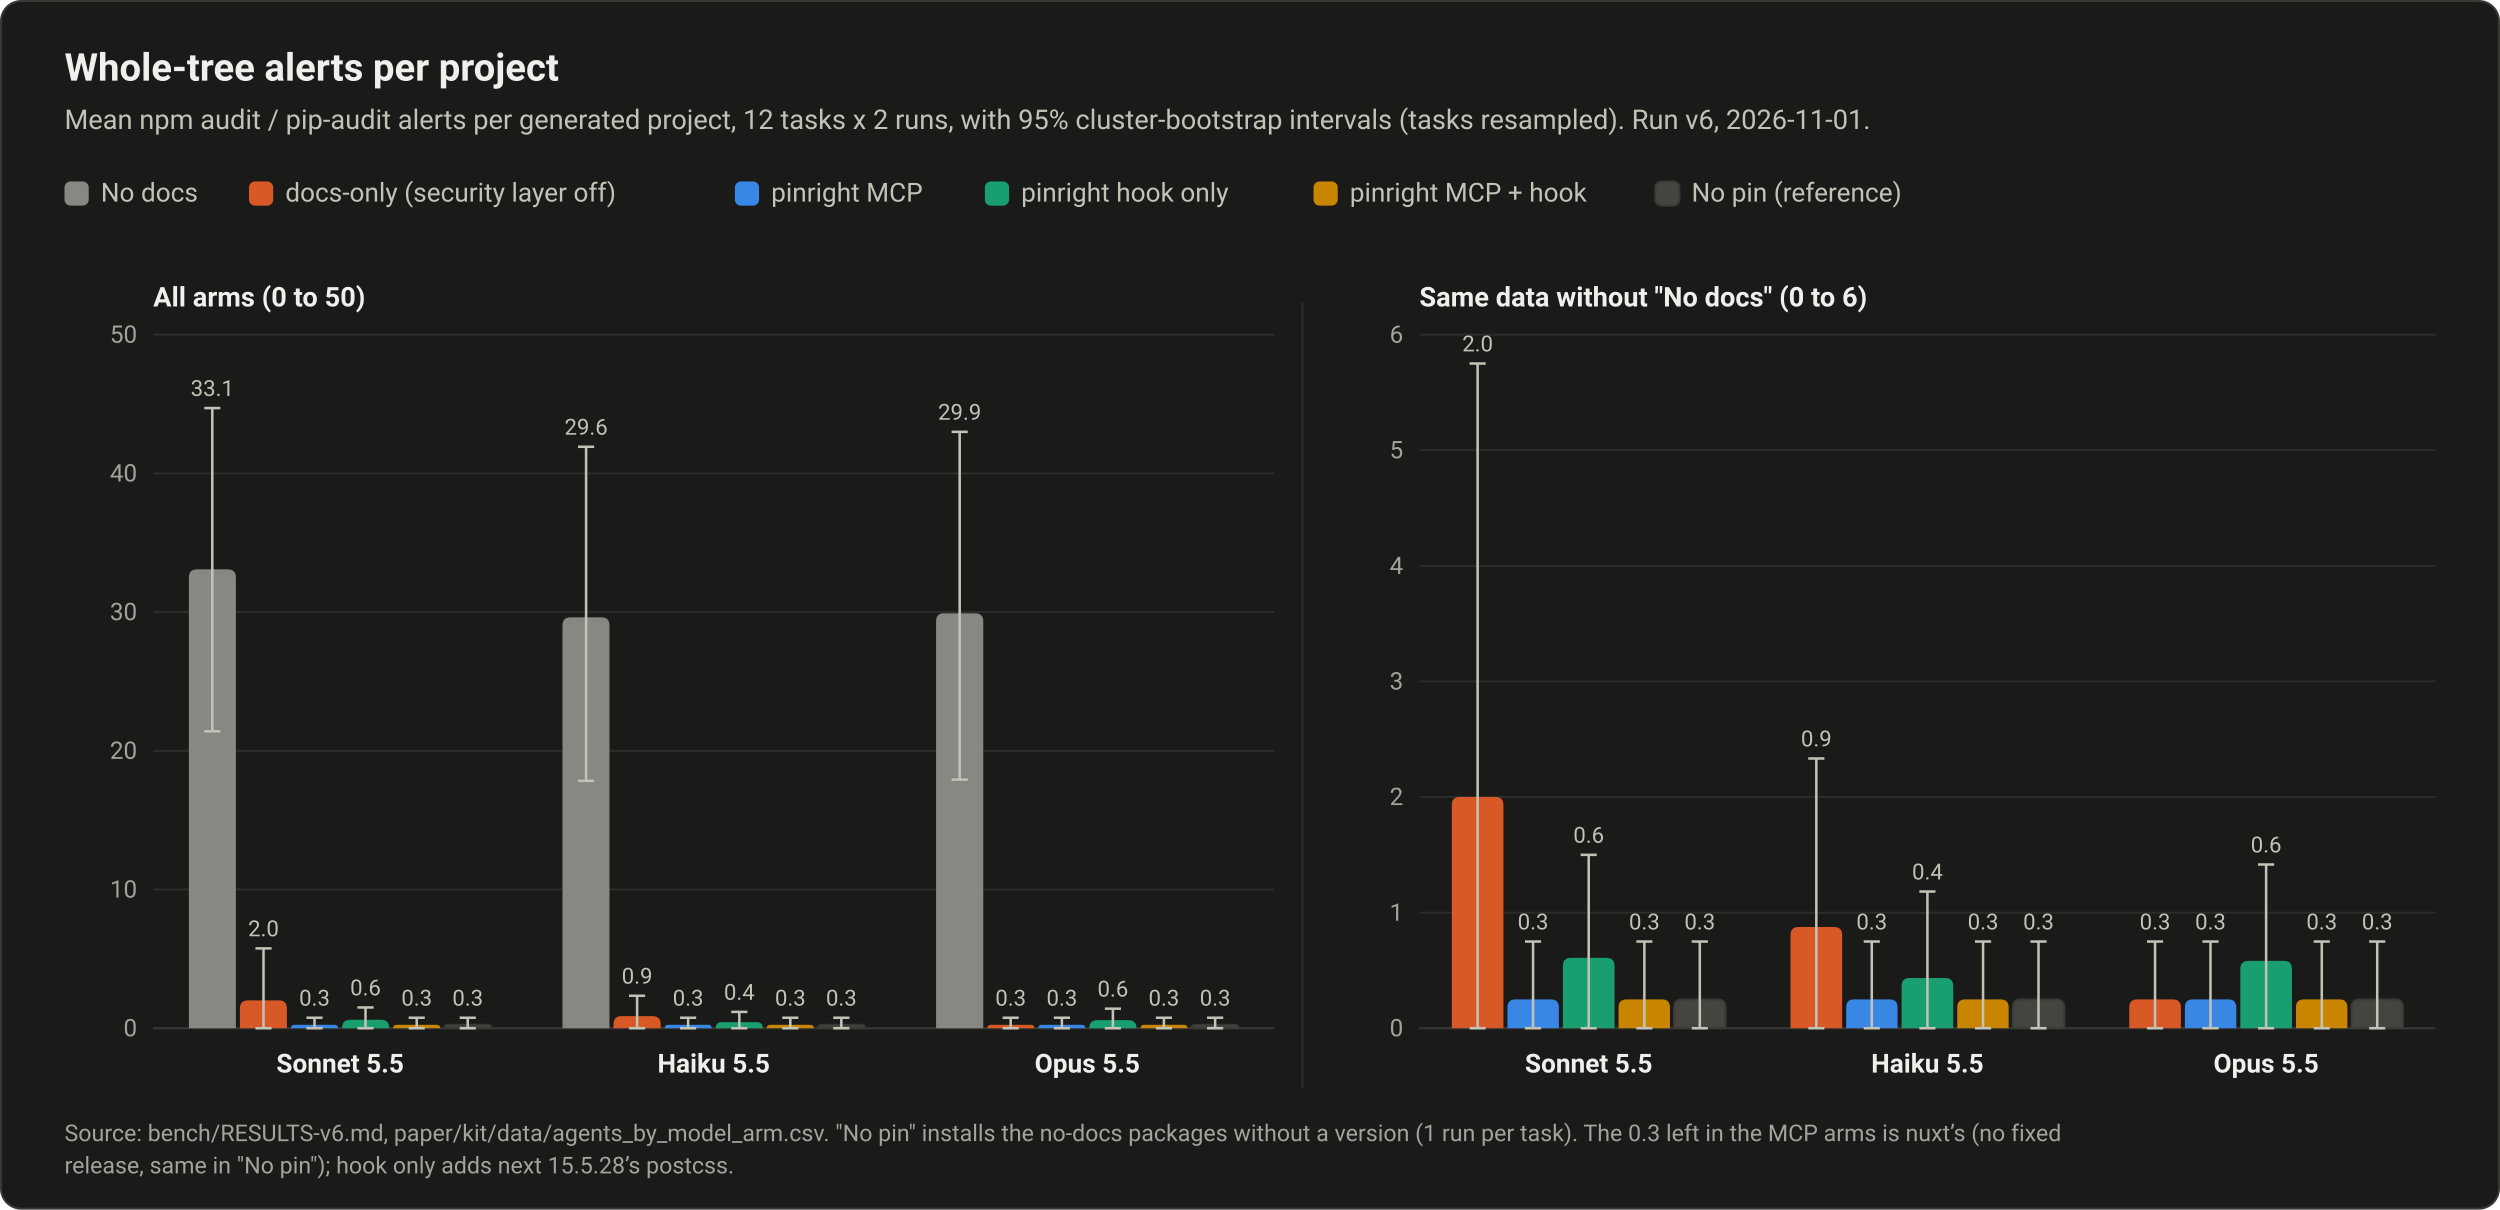
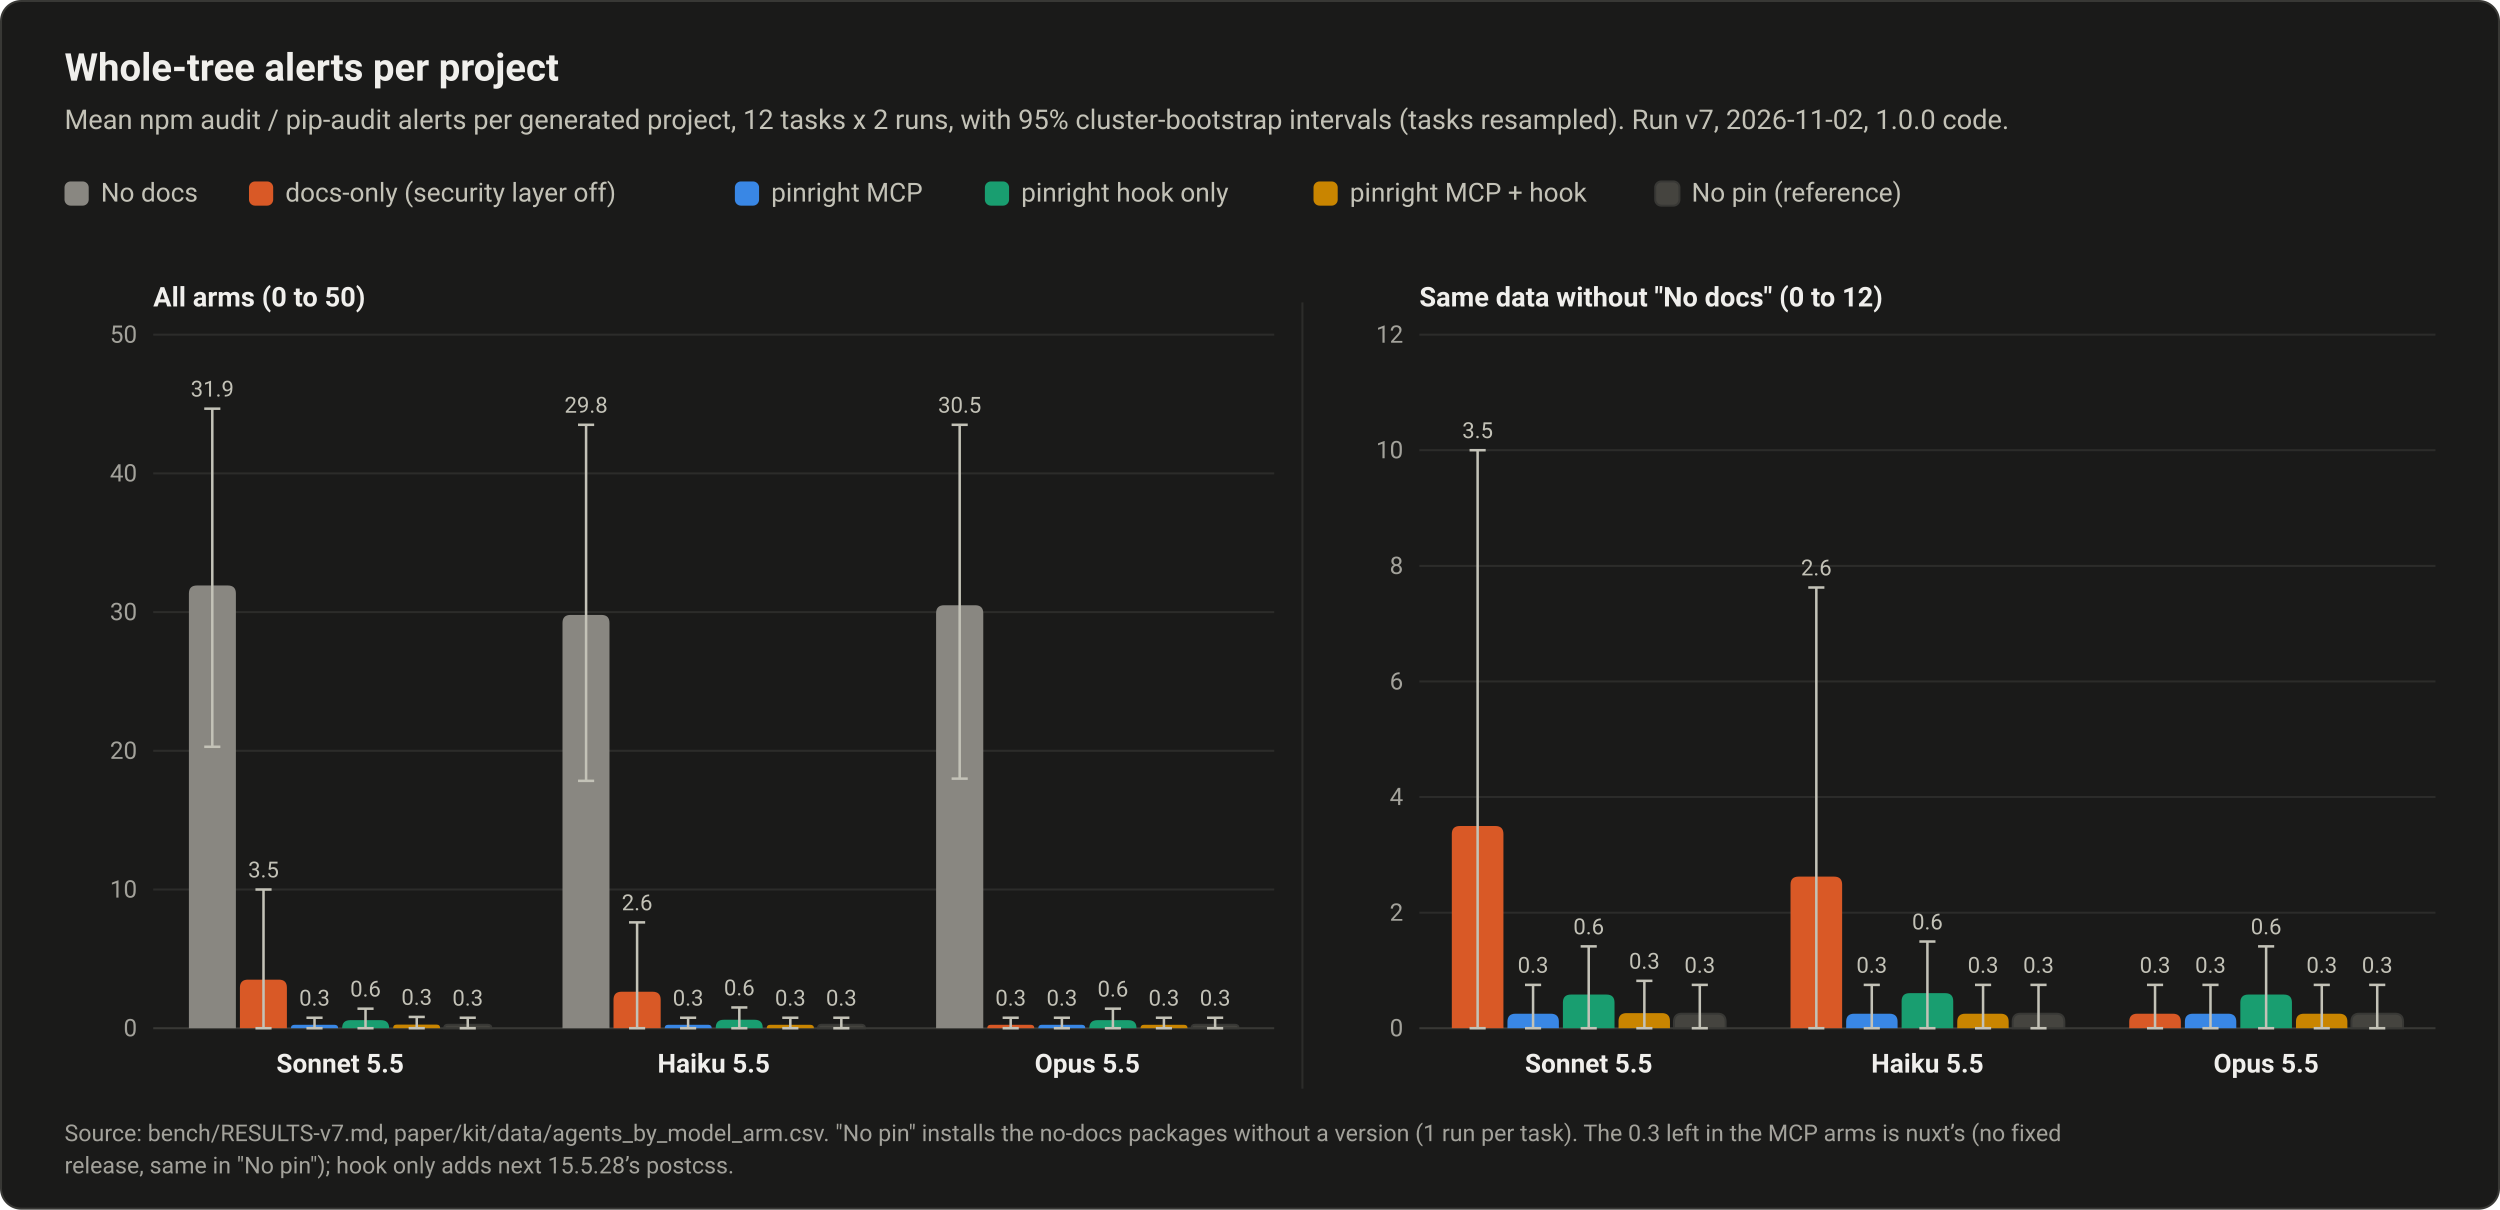
<svg xmlns="http://www.w3.org/2000/svg" width="1240" height="600" viewBox="0 0 1240 600" role="img" aria-labelledby="t d">
  <rect x="0.5" y="0.5" width="1239" height="599" rx="10" fill="#1a1a19" stroke="#383835" />
  <text x="32" y="40" font-family="system-ui, -apple-system, 'Segoe UI', Roboto, 'Helvetica Neue', Arial, sans-serif" font-size="19" fill="#f0efec" font-weight="650">Whole-tree alerts per project</text>
-   <text x="32" y="64" font-family="system-ui, -apple-system, 'Segoe UI', Roboto, 'Helvetica Neue', Arial, sans-serif" font-size="13.5" fill="#c3c2b7">Mean npm audit / pip-audit alerts per generated project, 12 tasks x 2 runs, with 95% cluster-bootstrap intervals (tasks resampled). Run v6, 2026-11-01.</text>
+   <text x="32" y="64" font-family="system-ui, -apple-system, 'Segoe UI', Roboto, 'Helvetica Neue', Arial, sans-serif" font-size="13.5" fill="#c3c2b7">Mean npm audit / pip-audit alerts per generated project, 12 tasks x 2 runs, with 95% cluster-bootstrap intervals (tasks resampled). Run v7, 2026-11-02, 1.0.0 code.</text>
  <rect x="32" y="90" width="12" height="12" rx="3" fill="#898781" />
  <text x="50" y="100" font-family="system-ui, -apple-system, 'Segoe UI', Roboto, 'Helvetica Neue', Arial, sans-serif" font-size="13" fill="#c3c2b7">No docs</text>
  <rect x="123.5" y="90" width="12" height="12" rx="3" fill="#d95926" />
  <text x="141.5" y="100" font-family="system-ui, -apple-system, 'Segoe UI', Roboto, 'Helvetica Neue', Arial, sans-serif" font-size="13" fill="#c3c2b7">docs-only (security layer off)</text>
  <rect x="364.5" y="90" width="12" height="12" rx="3" fill="#3987e5" />
  <text x="382.5" y="100" font-family="system-ui, -apple-system, 'Segoe UI', Roboto, 'Helvetica Neue', Arial, sans-serif" font-size="13" fill="#c3c2b7">pinright MCP</text>
  <rect x="488.5" y="90" width="12" height="12" rx="3" fill="#199e70" />
  <text x="506.5" y="100" font-family="system-ui, -apple-system, 'Segoe UI', Roboto, 'Helvetica Neue', Arial, sans-serif" font-size="13" fill="#c3c2b7">pinright hook only</text>
  <rect x="651.5" y="90" width="12" height="12" rx="3" fill="#c98500" />
  <text x="669.5" y="100" font-family="system-ui, -apple-system, 'Segoe UI', Roboto, 'Helvetica Neue', Arial, sans-serif" font-size="13" fill="#c3c2b7">pinright MCP + hook</text>
  <rect x="821" y="90" width="12" height="12" rx="3" fill="#45443f" stroke="#383835" />
  <text x="839" y="100" font-family="system-ui, -apple-system, 'Segoe UI', Roboto, 'Helvetica Neue', Arial, sans-serif" font-size="13" fill="#c3c2b7">No pin (reference)</text>
  <text x="76" y="152" font-family="system-ui, -apple-system, 'Segoe UI', Roboto, 'Helvetica Neue', Arial, sans-serif" font-size="13.5" fill="#f0efec" font-weight="600">All arms (0 to 50)</text>
  <line x1="76" x2="632" y1="510" y2="510" stroke="#383835" stroke-width="1" />
  <text x="68" y="514" font-family="system-ui, -apple-system, 'Segoe UI', Roboto, 'Helvetica Neue', Arial, sans-serif" font-size="12" fill="#a3a29b" text-anchor="end">0</text>
  <line x1="76" x2="632" y1="441.2" y2="441.2" stroke="#2c2c2a" stroke-width="1" />
  <text x="68" y="445.2" font-family="system-ui, -apple-system, 'Segoe UI', Roboto, 'Helvetica Neue', Arial, sans-serif" font-size="12" fill="#a3a29b" text-anchor="end">10</text>
  <line x1="76" x2="632" y1="372.4" y2="372.4" stroke="#2c2c2a" stroke-width="1" />
  <text x="68" y="376.4" font-family="system-ui, -apple-system, 'Segoe UI', Roboto, 'Helvetica Neue', Arial, sans-serif" font-size="12" fill="#a3a29b" text-anchor="end">20</text>
  <line x1="76" x2="632" y1="303.6" y2="303.6" stroke="#2c2c2a" stroke-width="1" />
  <text x="68" y="307.6" font-family="system-ui, -apple-system, 'Segoe UI', Roboto, 'Helvetica Neue', Arial, sans-serif" font-size="12" fill="#a3a29b" text-anchor="end">30</text>
  <line x1="76" x2="632" y1="234.8" y2="234.8" stroke="#2c2c2a" stroke-width="1" />
  <text x="68" y="238.8" font-family="system-ui, -apple-system, 'Segoe UI', Roboto, 'Helvetica Neue', Arial, sans-serif" font-size="12" fill="#a3a29b" text-anchor="end">40</text>
  <line x1="76" x2="632" y1="166" y2="166" stroke="#2c2c2a" stroke-width="1" />
  <text x="68" y="170" font-family="system-ui, -apple-system, 'Segoe UI', Roboto, 'Helvetica Neue', Arial, sans-serif" font-size="12" fill="#a3a29b" text-anchor="end">50</text>
  <g>
-     <path d="M93.7,510 V286.4 Q93.7,282.4 97.7,282.4 H113 Q117,282.4 117,286.4 V510 Z" fill="#898781" />
-   </g>
-   <g stroke="#c3c2b7" stroke-width="1.25" fill="none">
-     <line x1="105.3" x2="105.3" y1="202.4" y2="362.7" />
-     <line x1="101.3" x2="109.3" y1="202.4" y2="202.4" />
-     <line x1="101.3" x2="109.3" y1="362.7" y2="362.7" />
-   </g>
-   <text x="105.3" y="196.4" font-family="system-ui, -apple-system, 'Segoe UI', Roboto, 'Helvetica Neue', Arial, sans-serif" font-size="11" fill="#c3c2b7" text-anchor="middle">33.1</text>
-   <g>
-     <path d="M119,510 V500.2 Q119,496.2 123,496.2 H138.3 Q142.3,496.2 142.3,500.2 V510 Z" fill="#d95926" />
-   </g>
-   <g stroke="#c3c2b7" stroke-width="1.25" fill="none">
-     <line x1="130.7" x2="130.7" y1="470.4" y2="510" />
-     <line x1="126.7" x2="134.7" y1="470.4" y2="470.4" />
+     <path d="M93.7,510 V294.4 Q93.7,290.4 97.7,290.4 H113 Q117,290.4 117,294.4 V510 Z" fill="#898781" />
+   </g>
+   <g stroke="#c3c2b7" stroke-width="1.25" fill="none">
+     <line x1="105.3" x2="105.3" y1="202.7" y2="370.4" />
+     <line x1="101.3" x2="109.3" y1="202.7" y2="202.7" />
+     <line x1="101.3" x2="109.3" y1="370.4" y2="370.4" />
+   </g>
+   <text x="105.3" y="196.7" font-family="system-ui, -apple-system, 'Segoe UI', Roboto, 'Helvetica Neue', Arial, sans-serif" font-size="11" fill="#c3c2b7" text-anchor="middle">31.9</text>
+   <g>
+     <path d="M119,510 V489.9 Q119,485.9 123,485.9 H138.3 Q142.3,485.9 142.3,489.9 V510 Z" fill="#d95926" />
+   </g>
+   <g stroke="#c3c2b7" stroke-width="1.25" fill="none">
+     <line x1="130.7" x2="130.7" y1="441.2" y2="510" />
+     <line x1="126.7" x2="134.7" y1="441.2" y2="441.2" />
    <line x1="126.7" x2="134.7" y1="510" y2="510" />
  </g>
-   <text x="130.7" y="464.4" font-family="system-ui, -apple-system, 'Segoe UI', Roboto, 'Helvetica Neue', Arial, sans-serif" font-size="11" fill="#c3c2b7" text-anchor="middle">2.0</text>
+   <text x="130.7" y="435.2" font-family="system-ui, -apple-system, 'Segoe UI', Roboto, 'Helvetica Neue', Arial, sans-serif" font-size="11" fill="#c3c2b7" text-anchor="middle">3.5</text>
  <g>
    <path d="M144.3,510 V510 Q144.3,508.3 146.1,508.3 H165.9 Q167.7,508.3 167.7,510 V510 Z" fill="#3987e5" />
  </g>
  <g stroke="#c3c2b7" stroke-width="1.25" fill="none">
    <line x1="156" x2="156" y1="504.8" y2="510" />
    <line x1="152" x2="160" y1="504.8" y2="504.8" />
    <line x1="152" x2="160" y1="510" y2="510" />
  </g>
  <text x="156" y="498.8" font-family="system-ui, -apple-system, 'Segoe UI', Roboto, 'Helvetica Neue', Arial, sans-serif" font-size="11" fill="#c3c2b7" text-anchor="middle">0.3</text>
  <g>
-     <path d="M169.7,510 V509.8 Q169.7,505.8 173.7,505.8 H189 Q193,505.8 193,509.8 V510 Z" fill="#199e70" />
-   </g>
-   <g stroke="#c3c2b7" stroke-width="1.25" fill="none">
-     <line x1="181.3" x2="181.3" y1="499.7" y2="510" />
-     <line x1="177.3" x2="185.3" y1="499.7" y2="499.7" />
+     <path d="M169.7,510 V510 Q169.7,506 173.7,506 H189 Q193,506 193,510 V510 Z" fill="#199e70" />
+   </g>
+   <g stroke="#c3c2b7" stroke-width="1.25" fill="none">
+     <line x1="181.3" x2="181.3" y1="500.3" y2="510" />
+     <line x1="177.3" x2="185.3" y1="500.3" y2="500.3" />
    <line x1="177.3" x2="185.3" y1="510" y2="510" />
  </g>
-   <text x="181.3" y="493.7" font-family="system-ui, -apple-system, 'Segoe UI', Roboto, 'Helvetica Neue', Arial, sans-serif" font-size="11" fill="#c3c2b7" text-anchor="middle">0.6</text>
-   <g>
-     <path d="M195,510 V510 Q195,508.3 196.7,508.3 H216.6 Q218.3,508.3 218.3,510 V510 Z" fill="#c98500" />
-   </g>
-   <g stroke="#c3c2b7" stroke-width="1.25" fill="none">
-     <line x1="206.7" x2="206.7" y1="504.8" y2="510" />
-     <line x1="202.7" x2="210.7" y1="504.8" y2="504.8" />
+   <text x="181.3" y="494.3" font-family="system-ui, -apple-system, 'Segoe UI', Roboto, 'Helvetica Neue', Arial, sans-serif" font-size="11" fill="#c3c2b7" text-anchor="middle">0.6</text>
+   <g>
+     <path d="M195,510 V510 Q195,508.2 196.8,508.2 H216.5 Q218.3,508.2 218.3,510 V510 Z" fill="#c98500" />
+   </g>
+   <g stroke="#c3c2b7" stroke-width="1.25" fill="none">
+     <line x1="206.7" x2="206.7" y1="504.4" y2="510" />
+     <line x1="202.7" x2="210.7" y1="504.4" y2="504.4" />
    <line x1="202.7" x2="210.7" y1="510" y2="510" />
  </g>
-   <text x="206.7" y="498.8" font-family="system-ui, -apple-system, 'Segoe UI', Roboto, 'Helvetica Neue', Arial, sans-serif" font-size="11" fill="#c3c2b7" text-anchor="middle">0.3</text>
+   <text x="206.7" y="498.4" font-family="system-ui, -apple-system, 'Segoe UI', Roboto, 'Helvetica Neue', Arial, sans-serif" font-size="11" fill="#c3c2b7" text-anchor="middle">0.3</text>
  <g>
    <path d="M220.3,510 V510 Q220.3,508.3 222,508.3 H241.9 Q243.7,508.3 243.7,510 V510 Z" fill="#45443f" stroke="#383835" stroke-width="1" />
  </g>
  <g stroke="#c3c2b7" stroke-width="1.25" fill="none">
    <line x1="232" x2="232" y1="504.8" y2="510" />
    <line x1="228" x2="236" y1="504.8" y2="504.8" />
    <line x1="228" x2="236" y1="510" y2="510" />
  </g>
  <text x="232" y="498.8" font-family="system-ui, -apple-system, 'Segoe UI', Roboto, 'Helvetica Neue', Arial, sans-serif" font-size="11" fill="#c3c2b7" text-anchor="middle">0.3</text>
  <text x="168.7" y="532" font-family="system-ui, -apple-system, 'Segoe UI', Roboto, 'Helvetica Neue', Arial, sans-serif" font-size="13" fill="#f0efec" text-anchor="middle" font-weight="600">Sonnet 5.5</text>
  <g>
-     <path d="M279,510 V310.2 Q279,306.2 283,306.2 H298.3 Q302.3,306.2 302.3,310.2 V510 Z" fill="#898781" />
-   </g>
-   <g stroke="#c3c2b7" stroke-width="1.25" fill="none">
-     <line x1="290.7" x2="290.7" y1="221.6" y2="387.3" />
-     <line x1="286.7" x2="294.7" y1="221.6" y2="221.6" />
+     <path d="M279,510 V309 Q279,305 283,305 H298.3 Q302.3,305 302.3,309 V510 Z" fill="#898781" />
+   </g>
+   <g stroke="#c3c2b7" stroke-width="1.25" fill="none">
+     <line x1="290.7" x2="290.7" y1="210.7" y2="387.3" />
+     <line x1="286.7" x2="294.7" y1="210.7" y2="210.7" />
    <line x1="286.7" x2="294.7" y1="387.3" y2="387.3" />
  </g>
-   <text x="290.7" y="215.6" font-family="system-ui, -apple-system, 'Segoe UI', Roboto, 'Helvetica Neue', Arial, sans-serif" font-size="11" fill="#c3c2b7" text-anchor="middle">29.6</text>
-   <g>
-     <path d="M304.3,510 V508 Q304.3,504 308.3,504 H323.7 Q327.7,504 327.7,508 V510 Z" fill="#d95926" />
-   </g>
-   <g stroke="#c3c2b7" stroke-width="1.25" fill="none">
-     <line x1="316" x2="316" y1="493.9" y2="510" />
-     <line x1="312" x2="320" y1="493.9" y2="493.9" />
+   <text x="290.7" y="204.7" font-family="system-ui, -apple-system, 'Segoe UI', Roboto, 'Helvetica Neue', Arial, sans-serif" font-size="11" fill="#c3c2b7" text-anchor="middle">29.8</text>
+   <g>
+     <path d="M304.3,510 V495.9 Q304.3,491.9 308.3,491.9 H323.7 Q327.7,491.9 327.7,495.9 V510 Z" fill="#d95926" />
+   </g>
+   <g stroke="#c3c2b7" stroke-width="1.25" fill="none">
+     <line x1="316" x2="316" y1="457.5" y2="510" />
+     <line x1="312" x2="320" y1="457.5" y2="457.5" />
    <line x1="312" x2="320" y1="510" y2="510" />
  </g>
-   <text x="316" y="487.9" font-family="system-ui, -apple-system, 'Segoe UI', Roboto, 'Helvetica Neue', Arial, sans-serif" font-size="11" fill="#c3c2b7" text-anchor="middle">0.9</text>
+   <text x="316" y="451.5" font-family="system-ui, -apple-system, 'Segoe UI', Roboto, 'Helvetica Neue', Arial, sans-serif" font-size="11" fill="#c3c2b7" text-anchor="middle">2.6</text>
  <g>
    <path d="M329.7,510 V510 Q329.7,508.3 331.4,508.3 H351.3 Q353,508.3 353,510 V510 Z" fill="#3987e5" />
  </g>
  <g stroke="#c3c2b7" stroke-width="1.25" fill="none">
    <line x1="341.3" x2="341.3" y1="504.8" y2="510" />
    <line x1="337.3" x2="345.3" y1="504.8" y2="504.8" />
    <line x1="337.3" x2="345.3" y1="510" y2="510" />
  </g>
  <text x="341.3" y="498.8" font-family="system-ui, -apple-system, 'Segoe UI', Roboto, 'Helvetica Neue', Arial, sans-serif" font-size="11" fill="#c3c2b7" text-anchor="middle">0.3</text>
  <g>
-     <path d="M355,510 V510 Q355,507 358,507 H375.3 Q378.3,507 378.3,510 V510 Z" fill="#199e70" />
-   </g>
-   <g stroke="#c3c2b7" stroke-width="1.25" fill="none">
-     <line x1="366.7" x2="366.7" y1="501.9" y2="510" />
-     <line x1="362.7" x2="370.7" y1="501.9" y2="501.9" />
+     <path d="M355,510 V509.8 Q355,505.8 359,505.8 H374.3 Q378.3,505.8 378.3,509.8 V510 Z" fill="#199e70" />
+   </g>
+   <g stroke="#c3c2b7" stroke-width="1.25" fill="none">
+     <line x1="366.7" x2="366.7" y1="499.7" y2="510" />
+     <line x1="362.7" x2="370.7" y1="499.7" y2="499.7" />
    <line x1="362.7" x2="370.7" y1="510" y2="510" />
  </g>
-   <text x="366.7" y="495.9" font-family="system-ui, -apple-system, 'Segoe UI', Roboto, 'Helvetica Neue', Arial, sans-serif" font-size="11" fill="#c3c2b7" text-anchor="middle">0.4</text>
+   <text x="366.7" y="493.7" font-family="system-ui, -apple-system, 'Segoe UI', Roboto, 'Helvetica Neue', Arial, sans-serif" font-size="11" fill="#c3c2b7" text-anchor="middle">0.6</text>
  <g>
    <path d="M380.3,510 V510 Q380.3,508.3 382,508.3 H401.9 Q403.7,508.3 403.7,510 V510 Z" fill="#c98500" />
  </g>
  <g stroke="#c3c2b7" stroke-width="1.25" fill="none">
    <line x1="392" x2="392" y1="504.8" y2="510" />
    <line x1="388" x2="396" y1="504.8" y2="504.8" />
    <line x1="388" x2="396" y1="510" y2="510" />
  </g>
  <text x="392" y="498.8" font-family="system-ui, -apple-system, 'Segoe UI', Roboto, 'Helvetica Neue', Arial, sans-serif" font-size="11" fill="#c3c2b7" text-anchor="middle">0.3</text>
  <g>
    <path d="M405.7,510 V510 Q405.7,508.3 407.4,508.3 H427.3 Q429,508.3 429,510 V510 Z" fill="#45443f" stroke="#383835" stroke-width="1" />
  </g>
  <g stroke="#c3c2b7" stroke-width="1.25" fill="none">
    <line x1="417.3" x2="417.3" y1="504.8" y2="510" />
    <line x1="413.3" x2="421.3" y1="504.8" y2="504.8" />
    <line x1="413.3" x2="421.3" y1="510" y2="510" />
  </g>
  <text x="417.3" y="498.8" font-family="system-ui, -apple-system, 'Segoe UI', Roboto, 'Helvetica Neue', Arial, sans-serif" font-size="11" fill="#c3c2b7" text-anchor="middle">0.3</text>
  <text x="354" y="532" font-family="system-ui, -apple-system, 'Segoe UI', Roboto, 'Helvetica Neue', Arial, sans-serif" font-size="13" fill="#f0efec" text-anchor="middle" font-weight="600">Haiku 5.5</text>
  <g>
-     <path d="M464.3,510 V308.2 Q464.3,304.2 468.3,304.2 H483.7 Q487.7,304.2 487.7,308.2 V510 Z" fill="#898781" />
-   </g>
-   <g stroke="#c3c2b7" stroke-width="1.25" fill="none">
-     <line x1="476" x2="476" y1="214.2" y2="386.7" />
-     <line x1="472" x2="480" y1="214.2" y2="214.2" />
-     <line x1="472" x2="480" y1="386.7" y2="386.7" />
-   </g>
-   <text x="476" y="208.2" font-family="system-ui, -apple-system, 'Segoe UI', Roboto, 'Helvetica Neue', Arial, sans-serif" font-size="11" fill="#c3c2b7" text-anchor="middle">29.9</text>
+     <path d="M464.3,510 V304.2 Q464.3,300.2 468.3,300.2 H483.7 Q487.7,300.2 487.7,304.2 V510 Z" fill="#898781" />
+   </g>
+   <g stroke="#c3c2b7" stroke-width="1.25" fill="none">
+     <line x1="476" x2="476" y1="210.7" y2="386.2" />
+     <line x1="472" x2="480" y1="210.7" y2="210.7" />
+     <line x1="472" x2="480" y1="386.2" y2="386.2" />
+   </g>
+   <text x="476" y="204.7" font-family="system-ui, -apple-system, 'Segoe UI', Roboto, 'Helvetica Neue', Arial, sans-serif" font-size="11" fill="#c3c2b7" text-anchor="middle">30.5</text>
  <g>
    <path d="M489.7,510 V510 Q489.7,508.3 491.4,508.3 H511.3 Q513,508.3 513,510 V510 Z" fill="#d95926" />
  </g>
  <g stroke="#c3c2b7" stroke-width="1.25" fill="none">
    <line x1="501.3" x2="501.3" y1="504.8" y2="510" />
    <line x1="497.3" x2="505.3" y1="504.8" y2="504.8" />
    <line x1="497.3" x2="505.3" y1="510" y2="510" />
  </g>
  <text x="501.3" y="498.8" font-family="system-ui, -apple-system, 'Segoe UI', Roboto, 'Helvetica Neue', Arial, sans-serif" font-size="11" fill="#c3c2b7" text-anchor="middle">0.3</text>
  <g>
    <path d="M515,510 V510 Q515,508.3 516.7,508.3 H536.6 Q538.3,508.3 538.3,510 V510 Z" fill="#3987e5" />
  </g>
  <g stroke="#c3c2b7" stroke-width="1.25" fill="none">
    <line x1="526.7" x2="526.7" y1="504.8" y2="510" />
    <line x1="522.7" x2="530.7" y1="504.8" y2="504.8" />
    <line x1="522.7" x2="530.7" y1="510" y2="510" />
  </g>
  <text x="526.7" y="498.8" font-family="system-ui, -apple-system, 'Segoe UI', Roboto, 'Helvetica Neue', Arial, sans-serif" font-size="11" fill="#c3c2b7" text-anchor="middle">0.3</text>
  <g>
    <path d="M540.3,510 V510 Q540.3,506 544.3,506 H559.7 Q563.7,506 563.7,510 V510 Z" fill="#199e70" />
  </g>
  <g stroke="#c3c2b7" stroke-width="1.25" fill="none">
    <line x1="552" x2="552" y1="500.3" y2="510" />
    <line x1="548" x2="556" y1="500.3" y2="500.3" />
    <line x1="548" x2="556" y1="510" y2="510" />
  </g>
  <text x="552" y="494.3" font-family="system-ui, -apple-system, 'Segoe UI', Roboto, 'Helvetica Neue', Arial, sans-serif" font-size="11" fill="#c3c2b7" text-anchor="middle">0.6</text>
  <g>
    <path d="M565.7,510 V510 Q565.7,508.3 567.4,508.3 H587.3 Q589,508.3 589,510 V510 Z" fill="#c98500" />
  </g>
  <g stroke="#c3c2b7" stroke-width="1.25" fill="none">
    <line x1="577.3" x2="577.3" y1="504.8" y2="510" />
    <line x1="573.3" x2="581.3" y1="504.8" y2="504.8" />
    <line x1="573.3" x2="581.3" y1="510" y2="510" />
  </g>
  <text x="577.3" y="498.8" font-family="system-ui, -apple-system, 'Segoe UI', Roboto, 'Helvetica Neue', Arial, sans-serif" font-size="11" fill="#c3c2b7" text-anchor="middle">0.3</text>
  <g>
    <path d="M591,510 V510 Q591,508.3 592.7,508.3 H612.6 Q614.3,508.3 614.3,510 V510 Z" fill="#45443f" stroke="#383835" stroke-width="1" />
  </g>
  <g stroke="#c3c2b7" stroke-width="1.25" fill="none">
    <line x1="602.7" x2="602.7" y1="504.8" y2="510" />
    <line x1="598.7" x2="606.7" y1="504.8" y2="504.8" />
    <line x1="598.7" x2="606.7" y1="510" y2="510" />
  </g>
  <text x="602.7" y="498.8" font-family="system-ui, -apple-system, 'Segoe UI', Roboto, 'Helvetica Neue', Arial, sans-serif" font-size="11" fill="#c3c2b7" text-anchor="middle">0.3</text>
  <text x="539.3" y="532" font-family="system-ui, -apple-system, 'Segoe UI', Roboto, 'Helvetica Neue', Arial, sans-serif" font-size="13" fill="#f0efec" text-anchor="middle" font-weight="600">Opus 5.5</text>
-   <text x="704" y="152" font-family="system-ui, -apple-system, 'Segoe UI', Roboto, 'Helvetica Neue', Arial, sans-serif" font-size="13.5" fill="#f0efec" font-weight="600">Same data without "No docs" (0 to 6)</text>
+   <text x="704" y="152" font-family="system-ui, -apple-system, 'Segoe UI', Roboto, 'Helvetica Neue', Arial, sans-serif" font-size="13.5" fill="#f0efec" font-weight="600">Same data without "No docs" (0 to 12)</text>
  <line x1="704" x2="1208" y1="510" y2="510" stroke="#383835" stroke-width="1" />
  <text x="696" y="514" font-family="system-ui, -apple-system, 'Segoe UI', Roboto, 'Helvetica Neue', Arial, sans-serif" font-size="12" fill="#a3a29b" text-anchor="end">0</text>
  <line x1="704" x2="1208" y1="452.7" y2="452.7" stroke="#2c2c2a" stroke-width="1" />
-   <text x="696" y="456.7" font-family="system-ui, -apple-system, 'Segoe UI', Roboto, 'Helvetica Neue', Arial, sans-serif" font-size="12" fill="#a3a29b" text-anchor="end">1</text>
+   <text x="696" y="456.7" font-family="system-ui, -apple-system, 'Segoe UI', Roboto, 'Helvetica Neue', Arial, sans-serif" font-size="12" fill="#a3a29b" text-anchor="end">2</text>
  <line x1="704" x2="1208" y1="395.3" y2="395.3" stroke="#2c2c2a" stroke-width="1" />
-   <text x="696" y="399.3" font-family="system-ui, -apple-system, 'Segoe UI', Roboto, 'Helvetica Neue', Arial, sans-serif" font-size="12" fill="#a3a29b" text-anchor="end">2</text>
+   <text x="696" y="399.3" font-family="system-ui, -apple-system, 'Segoe UI', Roboto, 'Helvetica Neue', Arial, sans-serif" font-size="12" fill="#a3a29b" text-anchor="end">4</text>
  <line x1="704" x2="1208" y1="338" y2="338" stroke="#2c2c2a" stroke-width="1" />
-   <text x="696" y="342" font-family="system-ui, -apple-system, 'Segoe UI', Roboto, 'Helvetica Neue', Arial, sans-serif" font-size="12" fill="#a3a29b" text-anchor="end">3</text>
+   <text x="696" y="342" font-family="system-ui, -apple-system, 'Segoe UI', Roboto, 'Helvetica Neue', Arial, sans-serif" font-size="12" fill="#a3a29b" text-anchor="end">6</text>
  <line x1="704" x2="1208" y1="280.7" y2="280.7" stroke="#2c2c2a" stroke-width="1" />
-   <text x="696" y="284.7" font-family="system-ui, -apple-system, 'Segoe UI', Roboto, 'Helvetica Neue', Arial, sans-serif" font-size="12" fill="#a3a29b" text-anchor="end">4</text>
+   <text x="696" y="284.7" font-family="system-ui, -apple-system, 'Segoe UI', Roboto, 'Helvetica Neue', Arial, sans-serif" font-size="12" fill="#a3a29b" text-anchor="end">8</text>
  <line x1="704" x2="1208" y1="223.3" y2="223.3" stroke="#2c2c2a" stroke-width="1" />
-   <text x="696" y="227.3" font-family="system-ui, -apple-system, 'Segoe UI', Roboto, 'Helvetica Neue', Arial, sans-serif" font-size="12" fill="#a3a29b" text-anchor="end">5</text>
+   <text x="696" y="227.3" font-family="system-ui, -apple-system, 'Segoe UI', Roboto, 'Helvetica Neue', Arial, sans-serif" font-size="12" fill="#a3a29b" text-anchor="end">10</text>
  <line x1="704" x2="1208" y1="166" y2="166" stroke="#2c2c2a" stroke-width="1" />
-   <text x="696" y="170" font-family="system-ui, -apple-system, 'Segoe UI', Roboto, 'Helvetica Neue', Arial, sans-serif" font-size="12" fill="#a3a29b" text-anchor="end">6</text>
-   <g>
-     <path d="M720.1,510 V399.3 Q720.1,395.3 724.1,395.3 H741.7 Q745.7,395.3 745.7,399.3 V510 Z" fill="#d95926" />
-   </g>
-   <g stroke="#c3c2b7" stroke-width="1.25" fill="none">
-     <line x1="732.9" x2="732.9" y1="180.3" y2="510" />
-     <line x1="728.9" x2="736.9" y1="180.3" y2="180.3" />
+   <text x="696" y="170" font-family="system-ui, -apple-system, 'Segoe UI', Roboto, 'Helvetica Neue', Arial, sans-serif" font-size="12" fill="#a3a29b" text-anchor="end">12</text>
+   <g>
+     <path d="M720.1,510 V413.7 Q720.1,409.7 724.1,409.7 H741.7 Q745.7,409.7 745.7,413.7 V510 Z" fill="#d95926" />
+   </g>
+   <g stroke="#c3c2b7" stroke-width="1.25" fill="none">
+     <line x1="732.9" x2="732.9" y1="223.3" y2="510" />
+     <line x1="728.9" x2="736.9" y1="223.3" y2="223.3" />
    <line x1="728.9" x2="736.9" y1="510" y2="510" />
  </g>
-   <text x="732.9" y="174.3" font-family="system-ui, -apple-system, 'Segoe UI', Roboto, 'Helvetica Neue', Arial, sans-serif" font-size="11" fill="#c3c2b7" text-anchor="middle">2.0</text>
-   <g>
-     <path d="M747.7,510 V499.7 Q747.7,495.7 751.7,495.7 H769.2 Q773.2,495.7 773.2,499.7 V510 Z" fill="#3987e5" />
-   </g>
-   <g stroke="#c3c2b7" stroke-width="1.25" fill="none">
-     <line x1="760.4" x2="760.4" y1="467" y2="510" />
-     <line x1="756.4" x2="764.4" y1="467" y2="467" />
+   <text x="732.9" y="217.3" font-family="system-ui, -apple-system, 'Segoe UI', Roboto, 'Helvetica Neue', Arial, sans-serif" font-size="11" fill="#c3c2b7" text-anchor="middle">3.5</text>
+   <g>
+     <path d="M747.7,510 V506.8 Q747.7,502.8 751.7,502.8 H769.2 Q773.2,502.8 773.2,506.8 V510 Z" fill="#3987e5" />
+   </g>
+   <g stroke="#c3c2b7" stroke-width="1.25" fill="none">
+     <line x1="760.4" x2="760.4" y1="488.5" y2="510" />
+     <line x1="756.4" x2="764.4" y1="488.5" y2="488.5" />
    <line x1="756.4" x2="764.4" y1="510" y2="510" />
  </g>
-   <text x="760.4" y="461" font-family="system-ui, -apple-system, 'Segoe UI', Roboto, 'Helvetica Neue', Arial, sans-serif" font-size="11" fill="#c3c2b7" text-anchor="middle">0.3</text>
-   <g>
-     <path d="M775.2,510 V479.1 Q775.2,475.1 779.2,475.1 H796.8 Q800.8,475.1 800.8,479.1 V510 Z" fill="#199e70" />
-   </g>
-   <g stroke="#c3c2b7" stroke-width="1.25" fill="none">
-     <line x1="788" x2="788" y1="424" y2="510" />
-     <line x1="784" x2="792" y1="424" y2="424" />
+   <text x="760.4" y="482.5" font-family="system-ui, -apple-system, 'Segoe UI', Roboto, 'Helvetica Neue', Arial, sans-serif" font-size="11" fill="#c3c2b7" text-anchor="middle">0.3</text>
+   <g>
+     <path d="M775.2,510 V497.3 Q775.2,493.3 779.2,493.3 H796.8 Q800.8,493.3 800.8,497.3 V510 Z" fill="#199e70" />
+   </g>
+   <g stroke="#c3c2b7" stroke-width="1.25" fill="none">
+     <line x1="788" x2="788" y1="469.4" y2="510" />
+     <line x1="784" x2="792" y1="469.4" y2="469.4" />
    <line x1="784" x2="792" y1="510" y2="510" />
  </g>
-   <text x="788" y="418" font-family="system-ui, -apple-system, 'Segoe UI', Roboto, 'Helvetica Neue', Arial, sans-serif" font-size="11" fill="#c3c2b7" text-anchor="middle">0.6</text>
-   <g>
-     <path d="M802.8,510 V499.7 Q802.8,495.7 806.8,495.7 H824.3 Q828.3,495.7 828.3,499.7 V510 Z" fill="#c98500" />
-   </g>
-   <g stroke="#c3c2b7" stroke-width="1.25" fill="none">
-     <line x1="815.6" x2="815.6" y1="467" y2="510" />
-     <line x1="811.6" x2="819.6" y1="467" y2="467" />
+   <text x="788" y="463.4" font-family="system-ui, -apple-system, 'Segoe UI', Roboto, 'Helvetica Neue', Arial, sans-serif" font-size="11" fill="#c3c2b7" text-anchor="middle">0.6</text>
+   <g>
+     <path d="M802.8,510 V506.5 Q802.8,502.5 806.8,502.5 H824.3 Q828.3,502.5 828.3,506.5 V510 Z" fill="#c98500" />
+   </g>
+   <g stroke="#c3c2b7" stroke-width="1.25" fill="none">
+     <line x1="815.6" x2="815.6" y1="486.5" y2="510" />
+     <line x1="811.6" x2="819.6" y1="486.5" y2="486.5" />
    <line x1="811.6" x2="819.6" y1="510" y2="510" />
  </g>
-   <text x="815.6" y="461" font-family="system-ui, -apple-system, 'Segoe UI', Roboto, 'Helvetica Neue', Arial, sans-serif" font-size="11" fill="#c3c2b7" text-anchor="middle">0.3</text>
-   <g>
-     <path d="M830.3,510 V499.7 Q830.3,495.7 834.3,495.7 H851.9 Q855.9,495.7 855.9,499.7 V510 Z" fill="#45443f" stroke="#383835" stroke-width="1" />
-   </g>
-   <g stroke="#c3c2b7" stroke-width="1.25" fill="none">
-     <line x1="843.1" x2="843.1" y1="467" y2="510" />
-     <line x1="839.1" x2="847.1" y1="467" y2="467" />
+   <text x="815.6" y="480.5" font-family="system-ui, -apple-system, 'Segoe UI', Roboto, 'Helvetica Neue', Arial, sans-serif" font-size="11" fill="#c3c2b7" text-anchor="middle">0.3</text>
+   <g>
+     <path d="M830.3,510 V506.8 Q830.3,502.8 834.3,502.8 H851.9 Q855.9,502.8 855.9,506.8 V510 Z" fill="#45443f" stroke="#383835" stroke-width="1" />
+   </g>
+   <g stroke="#c3c2b7" stroke-width="1.25" fill="none">
+     <line x1="843.1" x2="843.1" y1="488.5" y2="510" />
+     <line x1="839.1" x2="847.1" y1="488.5" y2="488.5" />
    <line x1="839.1" x2="847.1" y1="510" y2="510" />
  </g>
-   <text x="843.1" y="461" font-family="system-ui, -apple-system, 'Segoe UI', Roboto, 'Helvetica Neue', Arial, sans-serif" font-size="11" fill="#c3c2b7" text-anchor="middle">0.3</text>
+   <text x="843.1" y="482.5" font-family="system-ui, -apple-system, 'Segoe UI', Roboto, 'Helvetica Neue', Arial, sans-serif" font-size="11" fill="#c3c2b7" text-anchor="middle">0.3</text>
  <text x="788" y="532" font-family="system-ui, -apple-system, 'Segoe UI', Roboto, 'Helvetica Neue', Arial, sans-serif" font-size="13" fill="#f0efec" text-anchor="middle" font-weight="600">Sonnet 5.5</text>
  <g>
-     <path d="M888.1,510 V463.8 Q888.1,459.8 892.1,459.8 H909.7 Q913.7,459.8 913.7,463.8 V510 Z" fill="#d95926" />
-   </g>
-   <g stroke="#c3c2b7" stroke-width="1.25" fill="none">
-     <line x1="900.9" x2="900.9" y1="376.2" y2="510" />
-     <line x1="896.9" x2="904.9" y1="376.2" y2="376.2" />
+     <path d="M888.1,510 V438.8 Q888.1,434.8 892.1,434.8 H909.7 Q913.7,434.8 913.7,438.8 V510 Z" fill="#d95926" />
+   </g>
+   <g stroke="#c3c2b7" stroke-width="1.25" fill="none">
+     <line x1="900.9" x2="900.9" y1="291.4" y2="510" />
+     <line x1="896.9" x2="904.9" y1="291.4" y2="291.4" />
    <line x1="896.9" x2="904.9" y1="510" y2="510" />
  </g>
-   <text x="900.9" y="370.2" font-family="system-ui, -apple-system, 'Segoe UI', Roboto, 'Helvetica Neue', Arial, sans-serif" font-size="11" fill="#c3c2b7" text-anchor="middle">0.9</text>
-   <g>
-     <path d="M915.7,510 V499.7 Q915.7,495.7 919.7,495.7 H937.2 Q941.2,495.7 941.2,499.7 V510 Z" fill="#3987e5" />
-   </g>
-   <g stroke="#c3c2b7" stroke-width="1.25" fill="none">
-     <line x1="928.4" x2="928.4" y1="467" y2="510" />
-     <line x1="924.4" x2="932.4" y1="467" y2="467" />
+   <text x="900.9" y="285.4" font-family="system-ui, -apple-system, 'Segoe UI', Roboto, 'Helvetica Neue', Arial, sans-serif" font-size="11" fill="#c3c2b7" text-anchor="middle">2.6</text>
+   <g>
+     <path d="M915.7,510 V506.8 Q915.7,502.8 919.7,502.8 H937.2 Q941.2,502.8 941.2,506.8 V510 Z" fill="#3987e5" />
+   </g>
+   <g stroke="#c3c2b7" stroke-width="1.25" fill="none">
+     <line x1="928.4" x2="928.4" y1="488.5" y2="510" />
+     <line x1="924.4" x2="932.4" y1="488.5" y2="488.5" />
    <line x1="924.4" x2="932.4" y1="510" y2="510" />
  </g>
-   <text x="928.4" y="461" font-family="system-ui, -apple-system, 'Segoe UI', Roboto, 'Helvetica Neue', Arial, sans-serif" font-size="11" fill="#c3c2b7" text-anchor="middle">0.3</text>
-   <g>
-     <path d="M943.2,510 V489.1 Q943.2,485.1 947.2,485.1 H964.8 Q968.8,485.1 968.8,489.1 V510 Z" fill="#199e70" />
-   </g>
-   <g stroke="#c3c2b7" stroke-width="1.25" fill="none">
-     <line x1="956" x2="956" y1="442.2" y2="510" />
-     <line x1="952" x2="960" y1="442.2" y2="442.2" />
+   <text x="928.4" y="482.5" font-family="system-ui, -apple-system, 'Segoe UI', Roboto, 'Helvetica Neue', Arial, sans-serif" font-size="11" fill="#c3c2b7" text-anchor="middle">0.3</text>
+   <g>
+     <path d="M943.2,510 V496.6 Q943.2,492.6 947.2,492.6 H964.8 Q968.8,492.6 968.8,496.6 V510 Z" fill="#199e70" />
+   </g>
+   <g stroke="#c3c2b7" stroke-width="1.25" fill="none">
+     <line x1="956" x2="956" y1="467" y2="510" />
+     <line x1="952" x2="960" y1="467" y2="467" />
    <line x1="952" x2="960" y1="510" y2="510" />
  </g>
-   <text x="956" y="436.2" font-family="system-ui, -apple-system, 'Segoe UI', Roboto, 'Helvetica Neue', Arial, sans-serif" font-size="11" fill="#c3c2b7" text-anchor="middle">0.4</text>
-   <g>
-     <path d="M970.8,510 V499.7 Q970.8,495.7 974.8,495.7 H992.3 Q996.3,495.7 996.3,499.7 V510 Z" fill="#c98500" />
-   </g>
-   <g stroke="#c3c2b7" stroke-width="1.25" fill="none">
-     <line x1="983.6" x2="983.6" y1="467" y2="510" />
-     <line x1="979.6" x2="987.6" y1="467" y2="467" />
+   <text x="956" y="461" font-family="system-ui, -apple-system, 'Segoe UI', Roboto, 'Helvetica Neue', Arial, sans-serif" font-size="11" fill="#c3c2b7" text-anchor="middle">0.6</text>
+   <g>
+     <path d="M970.8,510 V506.8 Q970.8,502.8 974.8,502.8 H992.3 Q996.3,502.8 996.3,506.8 V510 Z" fill="#c98500" />
+   </g>
+   <g stroke="#c3c2b7" stroke-width="1.25" fill="none">
+     <line x1="983.6" x2="983.6" y1="488.5" y2="510" />
+     <line x1="979.6" x2="987.6" y1="488.5" y2="488.5" />
    <line x1="979.6" x2="987.6" y1="510" y2="510" />
  </g>
-   <text x="983.6" y="461" font-family="system-ui, -apple-system, 'Segoe UI', Roboto, 'Helvetica Neue', Arial, sans-serif" font-size="11" fill="#c3c2b7" text-anchor="middle">0.3</text>
-   <g>
-     <path d="M998.3,510 V499.7 Q998.3,495.7 1002.3,495.7 H1019.9 Q1023.9,495.7 1023.9,499.7 V510 Z" fill="#45443f" stroke="#383835" stroke-width="1" />
-   </g>
-   <g stroke="#c3c2b7" stroke-width="1.25" fill="none">
-     <line x1="1011.1" x2="1011.1" y1="467" y2="510" />
-     <line x1="1007.1" x2="1015.1" y1="467" y2="467" />
+   <text x="983.6" y="482.5" font-family="system-ui, -apple-system, 'Segoe UI', Roboto, 'Helvetica Neue', Arial, sans-serif" font-size="11" fill="#c3c2b7" text-anchor="middle">0.3</text>
+   <g>
+     <path d="M998.3,510 V506.8 Q998.3,502.8 1002.3,502.8 H1019.9 Q1023.9,502.8 1023.9,506.8 V510 Z" fill="#45443f" stroke="#383835" stroke-width="1" />
+   </g>
+   <g stroke="#c3c2b7" stroke-width="1.25" fill="none">
+     <line x1="1011.1" x2="1011.1" y1="488.5" y2="510" />
+     <line x1="1007.1" x2="1015.1" y1="488.5" y2="488.5" />
    <line x1="1007.1" x2="1015.1" y1="510" y2="510" />
  </g>
-   <text x="1011.1" y="461" font-family="system-ui, -apple-system, 'Segoe UI', Roboto, 'Helvetica Neue', Arial, sans-serif" font-size="11" fill="#c3c2b7" text-anchor="middle">0.3</text>
+   <text x="1011.1" y="482.5" font-family="system-ui, -apple-system, 'Segoe UI', Roboto, 'Helvetica Neue', Arial, sans-serif" font-size="11" fill="#c3c2b7" text-anchor="middle">0.3</text>
  <text x="956" y="532" font-family="system-ui, -apple-system, 'Segoe UI', Roboto, 'Helvetica Neue', Arial, sans-serif" font-size="13" fill="#f0efec" text-anchor="middle" font-weight="600">Haiku 5.5</text>
  <g>
-     <path d="M1056.1,510 V499.7 Q1056.1,495.7 1060.1,495.7 H1077.7 Q1081.7,495.7 1081.7,499.7 V510 Z" fill="#d95926" />
-   </g>
-   <g stroke="#c3c2b7" stroke-width="1.25" fill="none">
-     <line x1="1068.9" x2="1068.9" y1="467" y2="510" />
-     <line x1="1064.9" x2="1072.9" y1="467" y2="467" />
+     <path d="M1056.1,510 V506.8 Q1056.1,502.8 1060.1,502.8 H1077.7 Q1081.7,502.8 1081.7,506.8 V510 Z" fill="#d95926" />
+   </g>
+   <g stroke="#c3c2b7" stroke-width="1.25" fill="none">
+     <line x1="1068.9" x2="1068.9" y1="488.5" y2="510" />
+     <line x1="1064.9" x2="1072.9" y1="488.5" y2="488.5" />
    <line x1="1064.9" x2="1072.9" y1="510" y2="510" />
  </g>
-   <text x="1068.9" y="461" font-family="system-ui, -apple-system, 'Segoe UI', Roboto, 'Helvetica Neue', Arial, sans-serif" font-size="11" fill="#c3c2b7" text-anchor="middle">0.3</text>
-   <g>
-     <path d="M1083.7,510 V499.7 Q1083.7,495.7 1087.7,495.7 H1105.2 Q1109.2,495.7 1109.2,499.7 V510 Z" fill="#3987e5" />
-   </g>
-   <g stroke="#c3c2b7" stroke-width="1.25" fill="none">
-     <line x1="1096.4" x2="1096.4" y1="467" y2="510" />
-     <line x1="1092.4" x2="1100.4" y1="467" y2="467" />
+   <text x="1068.9" y="482.5" font-family="system-ui, -apple-system, 'Segoe UI', Roboto, 'Helvetica Neue', Arial, sans-serif" font-size="11" fill="#c3c2b7" text-anchor="middle">0.3</text>
+   <g>
+     <path d="M1083.7,510 V506.8 Q1083.7,502.8 1087.7,502.8 H1105.2 Q1109.2,502.8 1109.2,506.8 V510 Z" fill="#3987e5" />
+   </g>
+   <g stroke="#c3c2b7" stroke-width="1.25" fill="none">
+     <line x1="1096.4" x2="1096.4" y1="488.5" y2="510" />
+     <line x1="1092.4" x2="1100.4" y1="488.5" y2="488.5" />
    <line x1="1092.4" x2="1100.4" y1="510" y2="510" />
  </g>
-   <text x="1096.4" y="461" font-family="system-ui, -apple-system, 'Segoe UI', Roboto, 'Helvetica Neue', Arial, sans-serif" font-size="11" fill="#c3c2b7" text-anchor="middle">0.3</text>
-   <g>
-     <path d="M1111.2,510 V480.6 Q1111.2,476.6 1115.2,476.6 H1132.8 Q1136.8,476.6 1136.8,480.6 V510 Z" fill="#199e70" />
-   </g>
-   <g stroke="#c3c2b7" stroke-width="1.25" fill="none">
-     <line x1="1124" x2="1124" y1="428.8" y2="510" />
-     <line x1="1120" x2="1128" y1="428.8" y2="428.8" />
+   <text x="1096.4" y="482.5" font-family="system-ui, -apple-system, 'Segoe UI', Roboto, 'Helvetica Neue', Arial, sans-serif" font-size="11" fill="#c3c2b7" text-anchor="middle">0.3</text>
+   <g>
+     <path d="M1111.2,510 V497.3 Q1111.2,493.3 1115.2,493.3 H1132.8 Q1136.8,493.3 1136.8,497.3 V510 Z" fill="#199e70" />
+   </g>
+   <g stroke="#c3c2b7" stroke-width="1.25" fill="none">
+     <line x1="1124" x2="1124" y1="469.4" y2="510" />
+     <line x1="1120" x2="1128" y1="469.4" y2="469.4" />
    <line x1="1120" x2="1128" y1="510" y2="510" />
  </g>
-   <text x="1124" y="422.8" font-family="system-ui, -apple-system, 'Segoe UI', Roboto, 'Helvetica Neue', Arial, sans-serif" font-size="11" fill="#c3c2b7" text-anchor="middle">0.6</text>
-   <g>
-     <path d="M1138.8,510 V499.7 Q1138.8,495.7 1142.8,495.7 H1160.3 Q1164.3,495.7 1164.3,499.7 V510 Z" fill="#c98500" />
-   </g>
-   <g stroke="#c3c2b7" stroke-width="1.25" fill="none">
-     <line x1="1151.6" x2="1151.6" y1="467" y2="510" />
-     <line x1="1147.6" x2="1155.6" y1="467" y2="467" />
+   <text x="1124" y="463.4" font-family="system-ui, -apple-system, 'Segoe UI', Roboto, 'Helvetica Neue', Arial, sans-serif" font-size="11" fill="#c3c2b7" text-anchor="middle">0.6</text>
+   <g>
+     <path d="M1138.8,510 V506.8 Q1138.8,502.8 1142.8,502.8 H1160.3 Q1164.3,502.8 1164.3,506.8 V510 Z" fill="#c98500" />
+   </g>
+   <g stroke="#c3c2b7" stroke-width="1.25" fill="none">
+     <line x1="1151.6" x2="1151.6" y1="488.5" y2="510" />
+     <line x1="1147.6" x2="1155.6" y1="488.5" y2="488.5" />
    <line x1="1147.6" x2="1155.6" y1="510" y2="510" />
  </g>
-   <text x="1151.6" y="461" font-family="system-ui, -apple-system, 'Segoe UI', Roboto, 'Helvetica Neue', Arial, sans-serif" font-size="11" fill="#c3c2b7" text-anchor="middle">0.3</text>
-   <g>
-     <path d="M1166.3,510 V499.7 Q1166.3,495.7 1170.3,495.7 H1187.9 Q1191.9,495.7 1191.9,499.7 V510 Z" fill="#45443f" stroke="#383835" stroke-width="1" />
-   </g>
-   <g stroke="#c3c2b7" stroke-width="1.25" fill="none">
-     <line x1="1179.1" x2="1179.1" y1="467" y2="510" />
-     <line x1="1175.1" x2="1183.1" y1="467" y2="467" />
+   <text x="1151.6" y="482.5" font-family="system-ui, -apple-system, 'Segoe UI', Roboto, 'Helvetica Neue', Arial, sans-serif" font-size="11" fill="#c3c2b7" text-anchor="middle">0.3</text>
+   <g>
+     <path d="M1166.3,510 V506.8 Q1166.3,502.8 1170.3,502.8 H1187.9 Q1191.9,502.8 1191.9,506.8 V510 Z" fill="#45443f" stroke="#383835" stroke-width="1" />
+   </g>
+   <g stroke="#c3c2b7" stroke-width="1.25" fill="none">
+     <line x1="1179.1" x2="1179.1" y1="488.5" y2="510" />
+     <line x1="1175.1" x2="1183.1" y1="488.5" y2="488.5" />
    <line x1="1175.1" x2="1183.1" y1="510" y2="510" />
  </g>
-   <text x="1179.1" y="461" font-family="system-ui, -apple-system, 'Segoe UI', Roboto, 'Helvetica Neue', Arial, sans-serif" font-size="11" fill="#c3c2b7" text-anchor="middle">0.3</text>
+   <text x="1179.1" y="482.5" font-family="system-ui, -apple-system, 'Segoe UI', Roboto, 'Helvetica Neue', Arial, sans-serif" font-size="11" fill="#c3c2b7" text-anchor="middle">0.3</text>
  <text x="1124" y="532" font-family="system-ui, -apple-system, 'Segoe UI', Roboto, 'Helvetica Neue', Arial, sans-serif" font-size="13" fill="#f0efec" text-anchor="middle" font-weight="600">Opus 5.5</text>
  <line x1="646" x2="646" y1="150" y2="540" stroke="#2c2c2a" />
-   <text x="32" y="566" font-family="system-ui, -apple-system, 'Segoe UI', Roboto, 'Helvetica Neue', Arial, sans-serif" font-size="11.5" fill="#a3a29b">Source: bench/RESULTS-v6.md, paper/kit/data/agents_by_model_arm.csv. "No pin" installs the no-docs packages without a version (1 run per task). The 0.3 left in the MCP arms is nuxt’s (no fixed</text>
+   <text x="32" y="566" font-family="system-ui, -apple-system, 'Segoe UI', Roboto, 'Helvetica Neue', Arial, sans-serif" font-size="11.5" fill="#a3a29b">Source: bench/RESULTS-v7.md, paper/kit/data/agents_by_model_arm.csv. "No pin" installs the no-docs packages without a version (1 run per task). The 0.3 left in the MCP arms is nuxt’s (no fixed</text>
  <text x="32" y="582" font-family="system-ui, -apple-system, 'Segoe UI', Roboto, 'Helvetica Neue', Arial, sans-serif" font-size="11.5" fill="#a3a29b">release, same in "No pin"); hook only adds next 15.5.28’s postcss.</text>
</svg>
